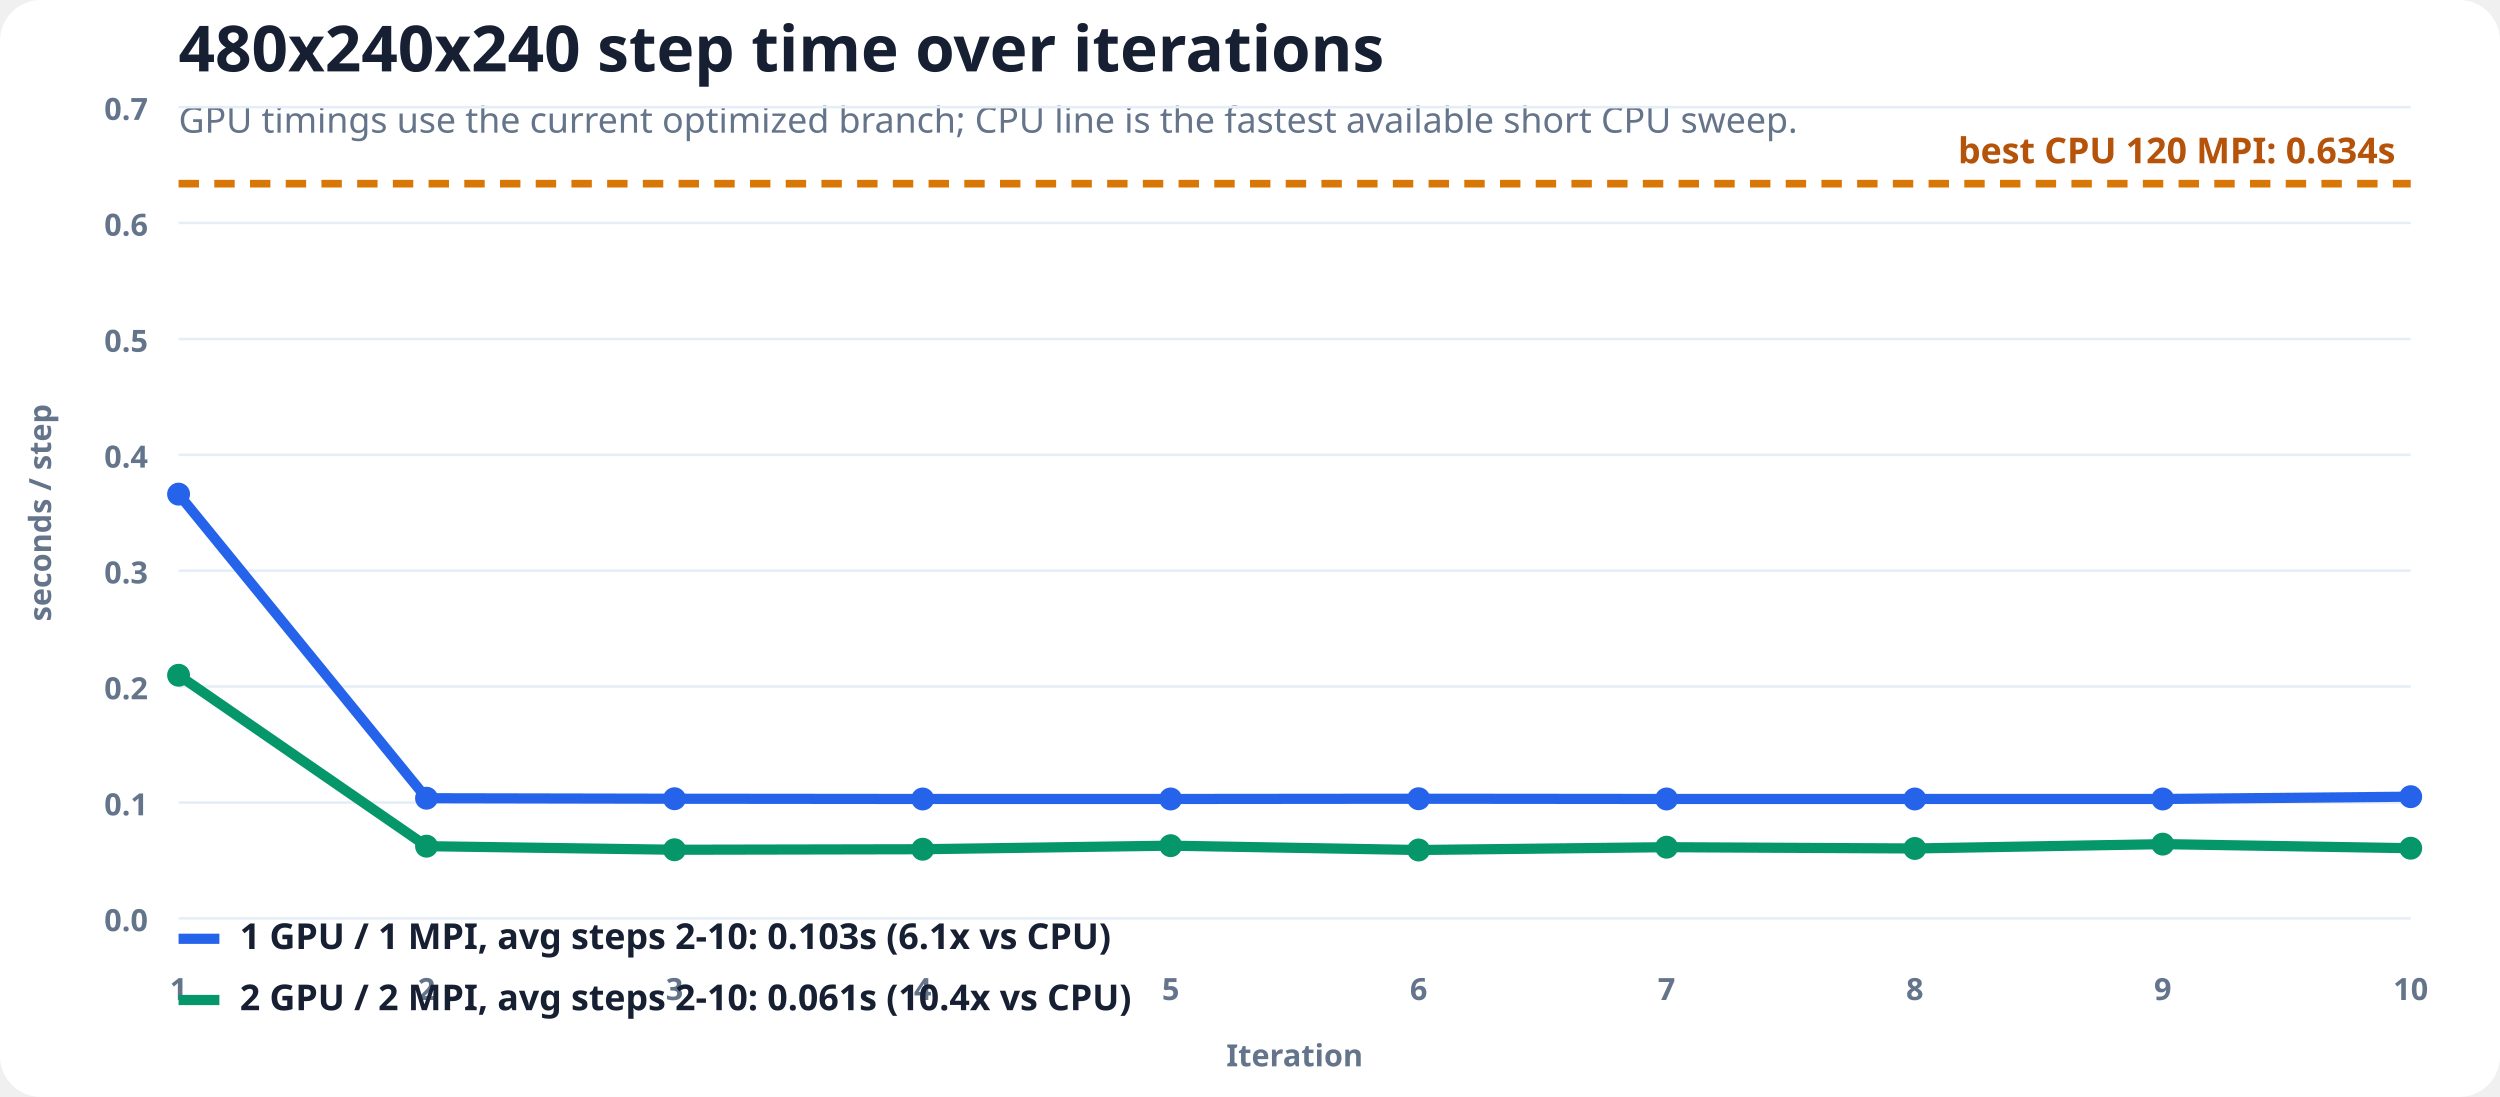
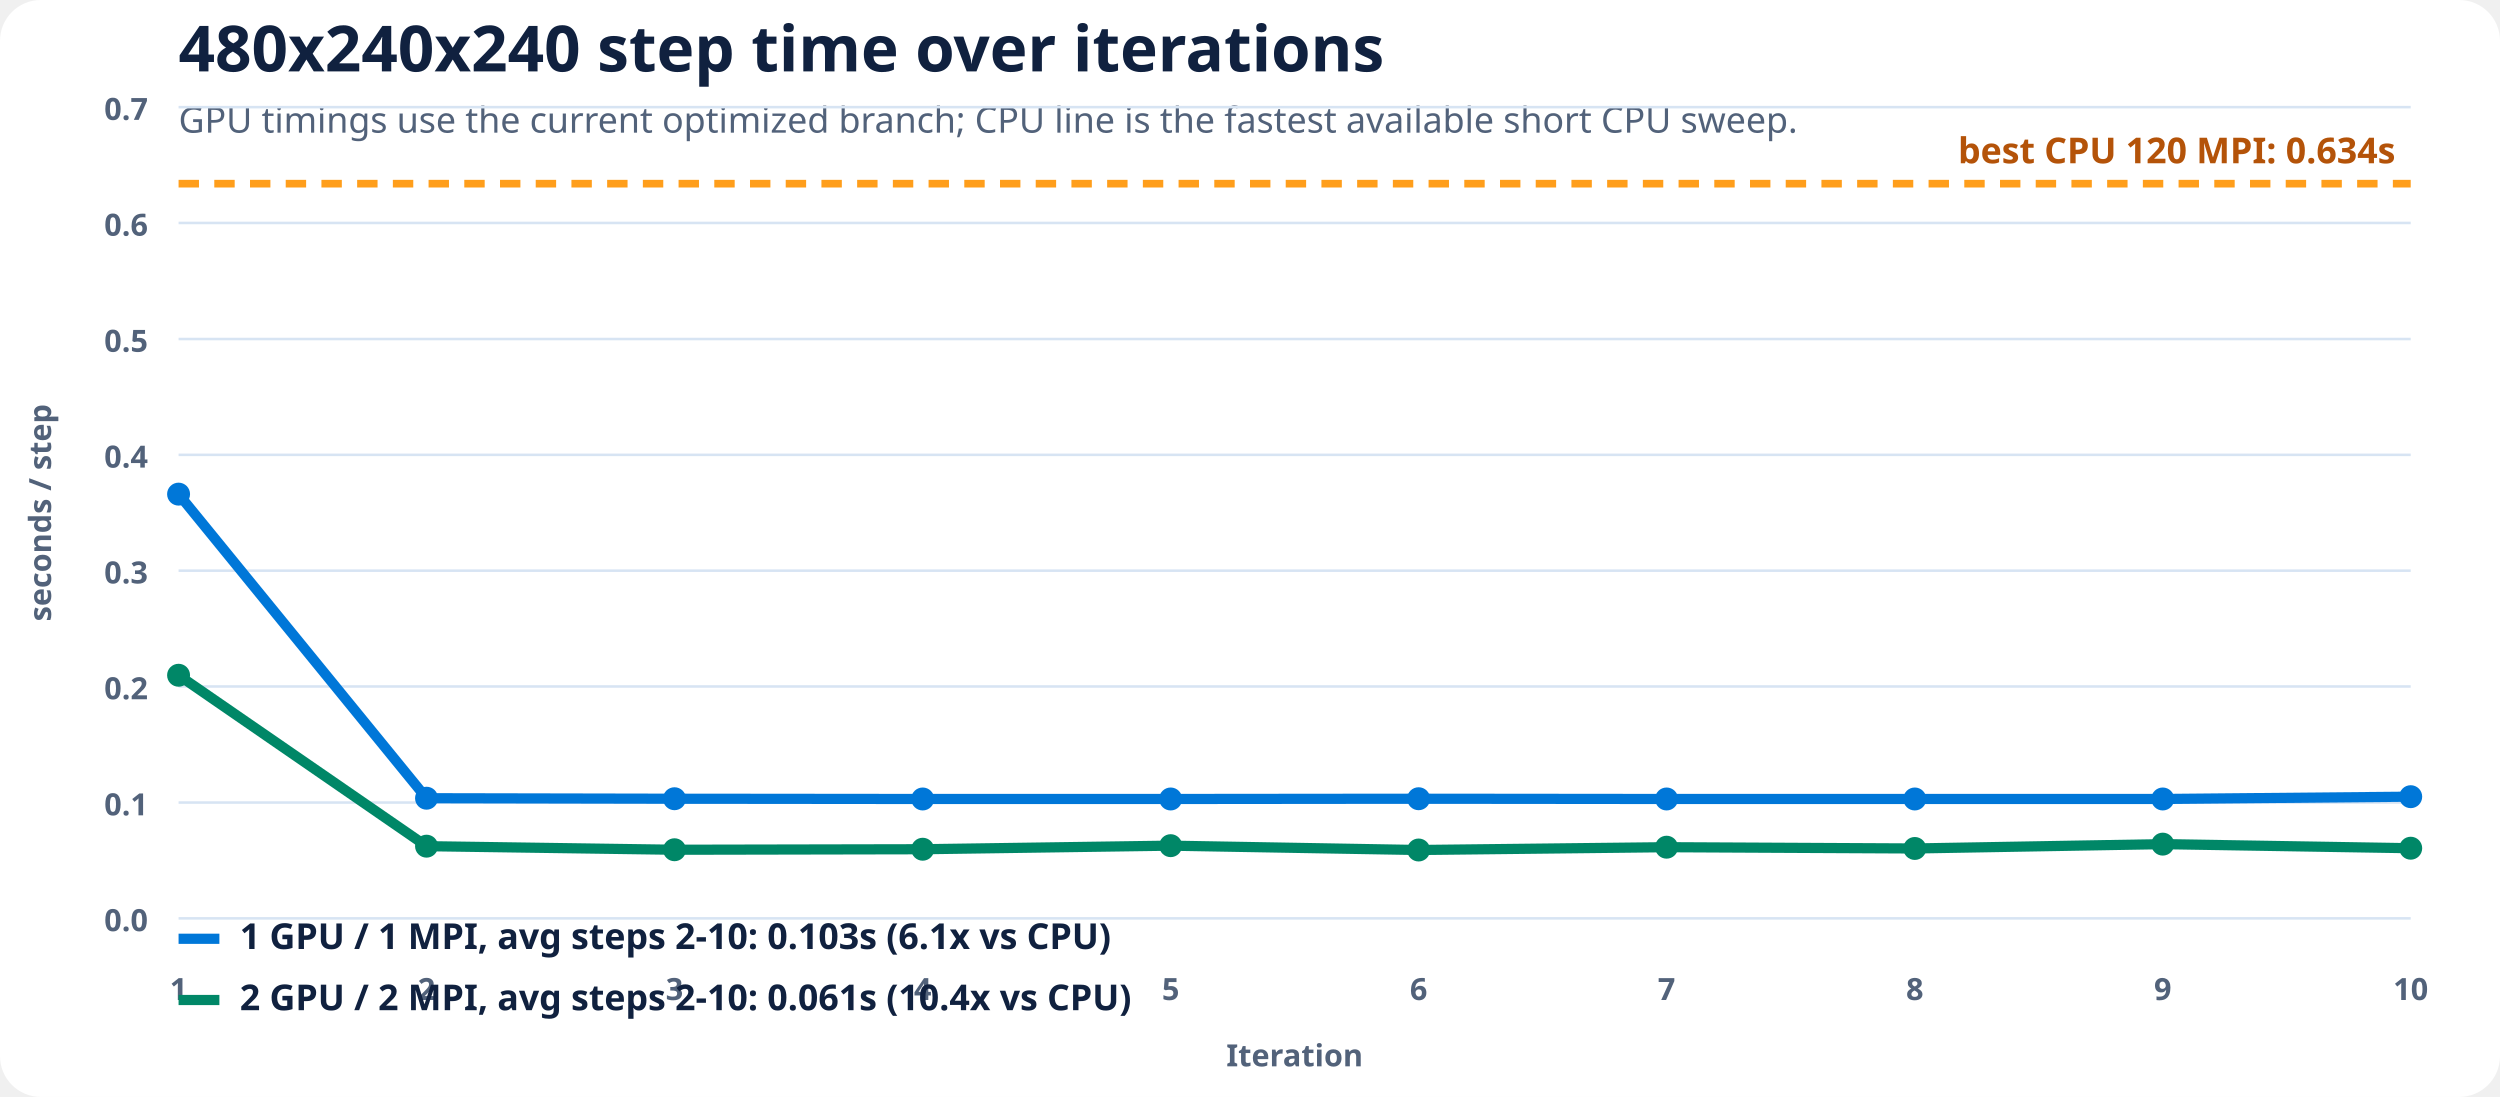
<svg xmlns="http://www.w3.org/2000/svg" viewBox="0 0 980 430" role="img" aria-labelledby="title desc">
-   <style>.bg{fill:#fff}.title{font:800 25px system-ui,sans-serif;fill:#172033}.sub{font:500 14px system-ui,sans-serif;fill:#64748b}.axis{font:600 12px system-ui,sans-serif;fill:#64748b}.label{font:700 14px system-ui,sans-serif;fill:#172033}.amber{fill:#b45309}</style>
+   <style>.bg{fill:#fff}.title{font:800 25px system-ui,sans-serif;fill:#10213F}.sub{font:500 14px system-ui,sans-serif;fill:#52627A}.axis{font:600 12px system-ui,sans-serif;fill:#52627A}.label{font:700 14px system-ui,sans-serif;fill:#10213F}.amber{fill:#b45309}</style>
  <rect class="bg" width="980" height="430" rx="16" />
  <text x="70" y="28" class="title">480x240x240 step time over iterations</text>
  <text x="70" y="52" class="sub">GPU timings use the current optimized branch; CPU line is the fastest available short CPU sweep.</text>
-   <line x1="70" y1="360.0" x2="945" y2="360.0" stroke="#e5edf7" />
+   <line x1="70" y1="360.0" x2="945" y2="360.0" stroke="#D7E4F3" />
  <text x="58" y="365.0" text-anchor="end" class="axis">0.0</text>
-   <line x1="70" y1="314.6" x2="945" y2="314.6" stroke="#e5edf7" />
+   <line x1="70" y1="314.6" x2="945" y2="314.6" stroke="#D7E4F3" />
  <text x="58" y="319.6" text-anchor="end" class="axis">0.1</text>
-   <line x1="70" y1="269.1" x2="945" y2="269.1" stroke="#e5edf7" />
+   <line x1="70" y1="269.1" x2="945" y2="269.1" stroke="#D7E4F3" />
  <text x="58" y="274.1" text-anchor="end" class="axis">0.2</text>
-   <line x1="70" y1="223.7" x2="945" y2="223.7" stroke="#e5edf7" />
+   <line x1="70" y1="223.7" x2="945" y2="223.7" stroke="#D7E4F3" />
  <text x="58" y="228.7" text-anchor="end" class="axis">0.3</text>
-   <line x1="70" y1="178.3" x2="945" y2="178.3" stroke="#e5edf7" />
+   <line x1="70" y1="178.3" x2="945" y2="178.3" stroke="#D7E4F3" />
  <text x="58" y="183.3" text-anchor="end" class="axis">0.4</text>
-   <line x1="70" y1="132.9" x2="945" y2="132.9" stroke="#e5edf7" />
+   <line x1="70" y1="132.9" x2="945" y2="132.9" stroke="#D7E4F3" />
  <text x="58" y="137.9" text-anchor="end" class="axis">0.5</text>
-   <line x1="70" y1="87.4" x2="945" y2="87.4" stroke="#e5edf7" />
+   <line x1="70" y1="87.4" x2="945" y2="87.4" stroke="#D7E4F3" />
  <text x="58" y="92.4" text-anchor="end" class="axis">0.6</text>
-   <line x1="70" y1="42.0" x2="945" y2="42.0" stroke="#e5edf7" />
+   <line x1="70" y1="42.0" x2="945" y2="42.0" stroke="#D7E4F3" />
  <text x="58" y="47.0" text-anchor="end" class="axis">0.7</text>
  <text x="70.0" y="392" text-anchor="middle" class="axis">1</text>
  <text x="167.2" y="392" text-anchor="middle" class="axis">2</text>
  <text x="264.4" y="392" text-anchor="middle" class="axis">3</text>
  <text x="361.7" y="392" text-anchor="middle" class="axis">4</text>
  <text x="458.9" y="392" text-anchor="middle" class="axis">5</text>
  <text x="556.1" y="392" text-anchor="middle" class="axis">6</text>
  <text x="653.3" y="392" text-anchor="middle" class="axis">7</text>
  <text x="750.6" y="392" text-anchor="middle" class="axis">8</text>
  <text x="847.8" y="392" text-anchor="middle" class="axis">9</text>
  <text x="945.0" y="392" text-anchor="middle" class="axis">10</text>
-   <line x1="70" y1="72.0" x2="945" y2="72.0" stroke="#d97706" stroke-width="3" stroke-dasharray="8 6" />
+   <line x1="70" y1="72.0" x2="945" y2="72.0" stroke="#FF9E1B" stroke-width="3" stroke-dasharray="8 6" />
  <text x="939" y="64.0" text-anchor="end" class="label amber">best CPU 120 MPI: 0.634s</text>
-   <polyline points="70.0,193.7 167.2,312.9 264.4,313.1 361.7,313.2 458.9,313.2 556.1,313.1 653.3,313.2 750.6,313.2 847.8,313.2 945.0,312.3" fill="none" stroke="#2563eb" stroke-width="4" />
-   <polyline points="70.0,264.7 167.2,331.7 264.4,333.1 361.7,332.9 458.9,331.5 556.1,333.2 653.3,332.1 750.6,332.6 847.8,330.9 945.0,332.5" fill="none" stroke="#059669" stroke-width="4" />
-   <circle cx="70.0" cy="193.7" r="4.5" fill="#2563eb" />
-   <circle cx="167.2" cy="312.9" r="4.5" fill="#2563eb" />
-   <circle cx="264.4" cy="313.1" r="4.5" fill="#2563eb" />
-   <circle cx="361.7" cy="313.2" r="4.5" fill="#2563eb" />
-   <circle cx="458.9" cy="313.2" r="4.5" fill="#2563eb" />
-   <circle cx="556.1" cy="313.1" r="4.5" fill="#2563eb" />
-   <circle cx="653.3" cy="313.2" r="4.5" fill="#2563eb" />
-   <circle cx="750.6" cy="313.2" r="4.5" fill="#2563eb" />
-   <circle cx="847.8" cy="313.2" r="4.5" fill="#2563eb" />
-   <circle cx="945.0" cy="312.3" r="4.5" fill="#2563eb" />
-   <circle cx="70.0" cy="264.7" r="4.5" fill="#059669" />
-   <circle cx="167.2" cy="331.7" r="4.5" fill="#059669" />
-   <circle cx="264.4" cy="333.1" r="4.5" fill="#059669" />
-   <circle cx="361.7" cy="332.9" r="4.5" fill="#059669" />
-   <circle cx="458.9" cy="331.5" r="4.5" fill="#059669" />
-   <circle cx="556.1" cy="333.2" r="4.5" fill="#059669" />
-   <circle cx="653.3" cy="332.1" r="4.5" fill="#059669" />
-   <circle cx="750.6" cy="332.6" r="4.5" fill="#059669" />
-   <circle cx="847.8" cy="330.9" r="4.5" fill="#059669" />
-   <circle cx="945.0" cy="332.5" r="4.5" fill="#059669" />
+   <polyline points="70.0,193.7 167.2,312.9 264.4,313.1 361.7,313.2 458.9,313.2 556.1,313.1 653.3,313.2 750.6,313.2 847.8,313.2 945.0,312.3" fill="none" stroke="#0077D8" stroke-width="4" />
+   <polyline points="70.0,264.7 167.2,331.7 264.4,333.1 361.7,332.9 458.9,331.5 556.1,333.2 653.3,332.1 750.6,332.6 847.8,330.9 945.0,332.5" fill="none" stroke="#008767" stroke-width="4" />
+   <circle cx="70.0" cy="193.7" r="4.5" fill="#0077D8" />
+   <circle cx="167.2" cy="312.9" r="4.5" fill="#0077D8" />
+   <circle cx="264.4" cy="313.1" r="4.5" fill="#0077D8" />
+   <circle cx="361.7" cy="313.2" r="4.5" fill="#0077D8" />
+   <circle cx="458.9" cy="313.2" r="4.5" fill="#0077D8" />
+   <circle cx="556.1" cy="313.1" r="4.5" fill="#0077D8" />
+   <circle cx="653.3" cy="313.2" r="4.5" fill="#0077D8" />
+   <circle cx="750.6" cy="313.2" r="4.5" fill="#0077D8" />
+   <circle cx="847.8" cy="313.2" r="4.5" fill="#0077D8" />
+   <circle cx="945.0" cy="312.3" r="4.5" fill="#0077D8" />
+   <circle cx="70.0" cy="264.7" r="4.5" fill="#008767" />
+   <circle cx="167.2" cy="331.7" r="4.5" fill="#008767" />
+   <circle cx="264.4" cy="333.1" r="4.5" fill="#008767" />
+   <circle cx="361.7" cy="332.9" r="4.5" fill="#008767" />
+   <circle cx="458.9" cy="331.5" r="4.5" fill="#008767" />
+   <circle cx="556.1" cy="333.2" r="4.5" fill="#008767" />
+   <circle cx="653.3" cy="332.1" r="4.5" fill="#008767" />
+   <circle cx="750.6" cy="332.6" r="4.5" fill="#008767" />
+   <circle cx="847.8" cy="330.9" r="4.5" fill="#008767" />
+   <circle cx="945.0" cy="332.5" r="4.5" fill="#008767" />
  <text x="507.5" y="418" text-anchor="middle" class="axis">Iteration</text>
  <text x="20" y="201.0" transform="rotate(-90 20 201.0)" text-anchor="middle" class="axis">seconds / step</text>
-   <rect x="70" y="366" width="16" height="4" fill="#2563eb" />
+   <rect x="70" y="366" width="16" height="4" fill="#0077D8" />
  <text x="94" y="372" class="label">1 GPU / 1 MPI, avg steps 2-10: 0.103s (6.1x vs CPU)</text>
-   <rect x="70" y="390" width="16" height="4" fill="#059669" />
+   <rect x="70" y="390" width="16" height="4" fill="#008767" />
  <text x="94" y="396" class="label">2 GPU / 2 MPI, avg steps 2-10: 0.061s (10.4x vs CPU)</text>
</svg>
